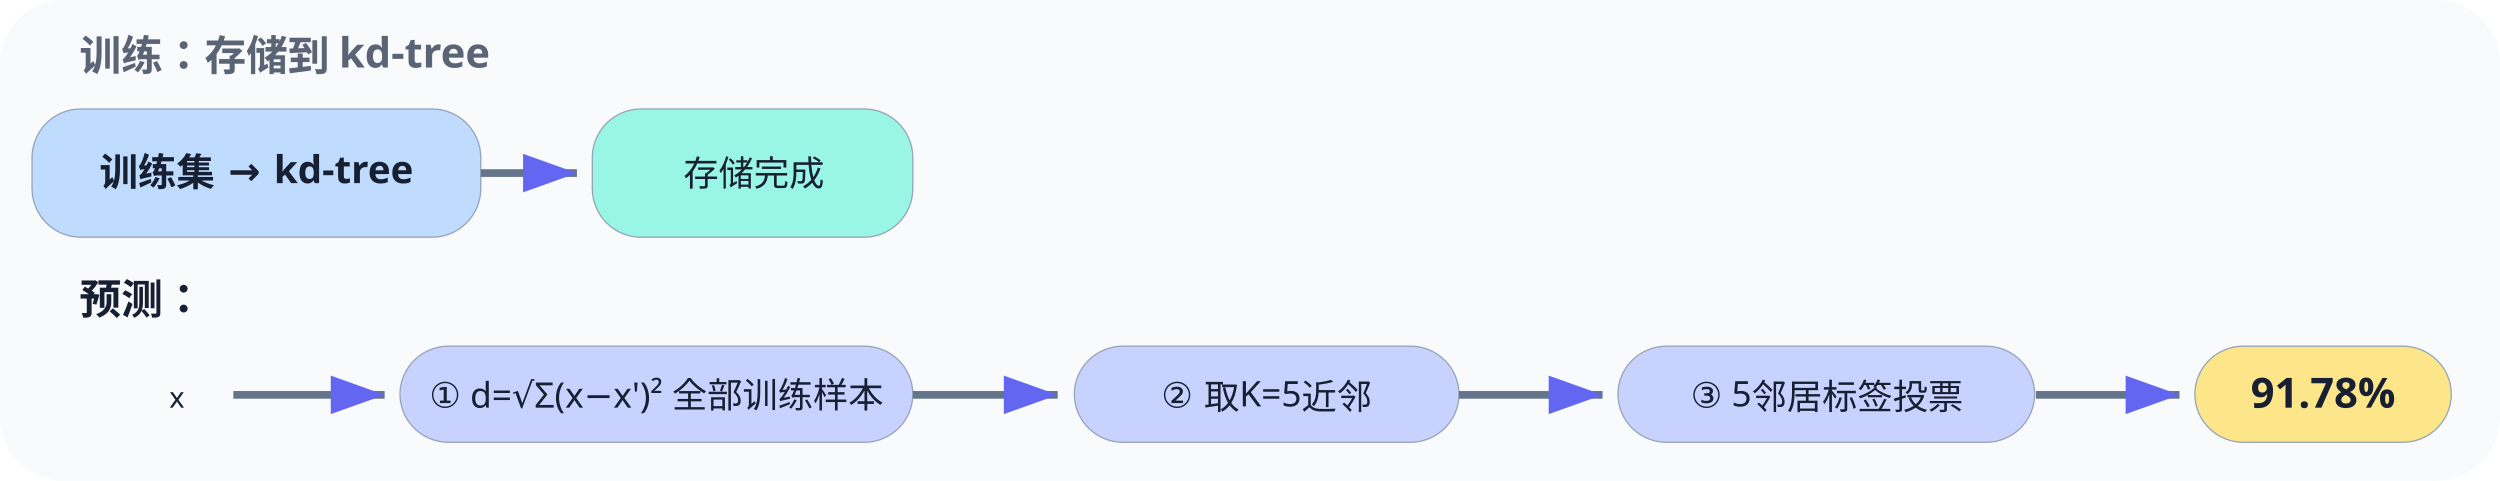
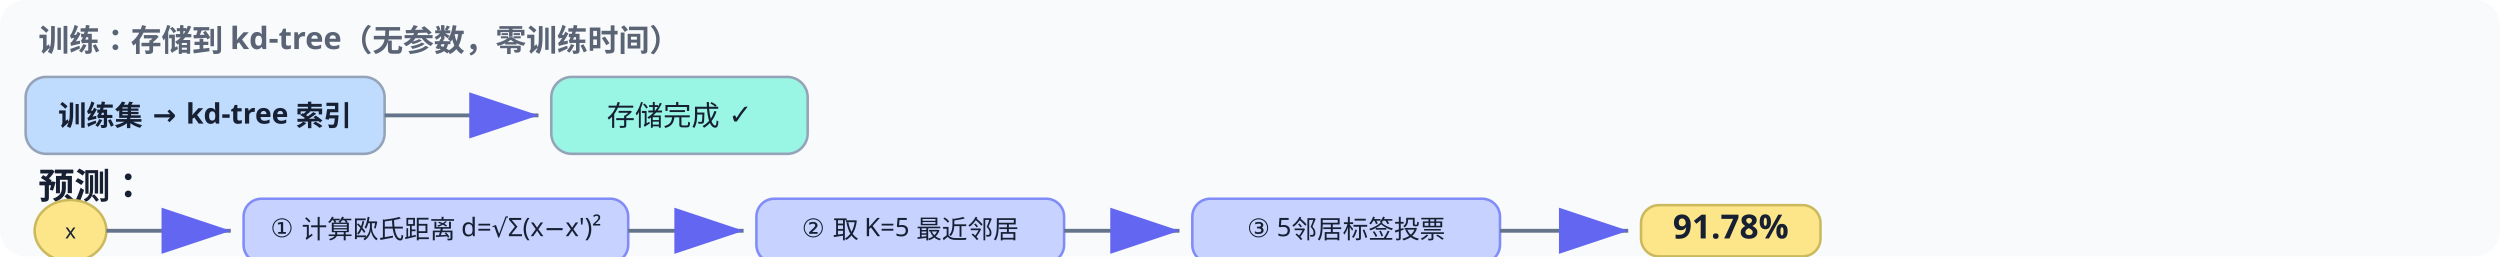
- <svg xmlns="http://www.w3.org/2000/svg" viewBox="0 0 1950 375" font-family="system-ui,sans-serif">
+ <svg xmlns="http://www.w3.org/2000/svg" viewBox="0 0 1950 200" font-family="system-ui,sans-serif">
  <defs>
-     <marker id="a" markerWidth="7" markerHeight="5" refX="7" refY="2.5" orient="auto">
-       <path d="M0,0 L7,2.5 L0,5 Z" fill="#6366f1" />
+     <marker id="a" markerWidth="18" markerHeight="12" refX="18" refY="6" orient="auto">
+       <path d="M0,0 L18,6 L0,12 Z" fill="#6366f1" />
    </marker>
  </defs>
-   <rect width="1950" height="375" fill="#f8fafc" rx="50" />
-   <text x="62" y="55" font-size="32.5" font-weight="600" fill="#5b6475">训练：存储到 kd-tree</text>
-   <rect x="25" y="85" width="350" height="100" rx="38" fill="#bfdbfe" stroke="#94a3b8" />
-   <text x="200" y="145" text-anchor="middle" font-size="30.0" font-weight="600" fill="#172033">训练集 → kd-tree</text>
-   <line x1="375" y1="135" x2="450" y2="135" stroke="#64748b" stroke-width="6" marker-end="url(#a)" />
-   <rect x="462" y="85" width="250" height="100" rx="38" fill="#99f6e4" stroke="#94a3b8" />
-   <text x="588" y="145" text-anchor="middle" font-size="27.5" fill="#172033">存储完成</text>
-   <text x="62" y="245" font-size="32.5" font-weight="600" fill="#172033">预测：</text>
-   <ellipse cx="345" cy="770" rx="112" ry="88" fill="#fde68a" stroke="#e2e8f0" />
-   <text x="138" y="318" text-anchor="middle" font-size="22.5" fill="#172033">x</text>
-   <line x1="182" y1="308" x2="300" y2="308" stroke="#64748b" stroke-width="6" marker-end="url(#a)" />
-   <rect x="312" y="270" width="400" height="75" rx="38" fill="#c7d2fe" stroke="#94a3b8" />
-   <text x="512" y="318" text-anchor="middle" font-size="27.5" fill="#172033">① d=√Σ(x−x')² 全部训练样本</text>
-   <line x1="712" y1="308" x2="825" y2="308" stroke="#64748b" stroke-width="6" marker-end="url(#a)" />
-   <rect x="838" y="270" width="300" height="75" rx="38" fill="#c7d2fe" stroke="#94a3b8" />
-   <text x="988" y="318" text-anchor="middle" font-size="27.5" fill="#172033">② 取K=5近邻</text>
-   <line x1="1138" y1="308" x2="1250" y2="308" stroke="#64748b" stroke-width="6" marker-end="url(#a)" />
-   <rect x="1262" y="270" width="325" height="75" rx="38" fill="#c7d2fe" stroke="#94a3b8" />
-   <text x="1425" y="318" text-anchor="middle" font-size="27.5" fill="#172033">③ 5邻居标签投票</text>
-   <line x1="1588" y1="308" x2="1700" y2="308" stroke="#64748b" stroke-width="6" marker-end="url(#a)" />
-   <rect x="1712" y="270" width="200" height="75" rx="38" fill="#fde68a" stroke="#94a3b8" />
-   <text x="1812" y="318" text-anchor="middle" font-size="32.5" font-weight="700" fill="#172033">91.78%</text>
+   <rect width="1950" height="200" fill="#f8fafc" rx="20" />
+   <text x="30" y="40" font-size="24" font-weight="600" fill="#5b6475">训练：存储到 kd-tree（无参数，零训练时间）</text>
+   <rect x="20" y="60" width="280" height="60" rx="16" fill="#bfdbfe" stroke="#94a3b8" stroke-width="2" />
+   <text x="160" y="98" text-anchor="middle" font-size="22" font-weight="600" fill="#172033">训练集 → kd-tree 索引</text>
+   <line x1="300" y1="90" x2="420" y2="90" stroke="#64748b" stroke-width="3" marker-end="url(#a)" />
+   <rect x="430" y="60" width="200" height="60" rx="16" fill="#99f6e4" stroke="#94a3b8" stroke-width="2" />
+   <text x="530" y="98" text-anchor="middle" font-size="22" fill="#172033">存储完成 ✓</text>
+   <text x="30" y="155" font-size="28" font-weight="700" fill="#172033">预测：</text>
+   <ellipse cx="55" cy="180" rx="28" ry="24" fill="#fde68a" stroke="#cbb95e" stroke-width="2" />
+   <text x="55" y="186" text-anchor="middle" font-size="16" fill="#172033">x</text>
+   <line x1="83" y1="180" x2="180" y2="180" stroke="#64748b" stroke-width="3" marker-end="url(#a)" />
+   <rect x="190" y="155" width="300" height="50" rx="14" fill="#c7d2fe" stroke="#818cf8" stroke-width="2" />
+   <text x="340" y="185" text-anchor="middle" font-size="20" fill="#172033">① 计算欧氏距离 d=√Σ(x−x')²</text>
+   <line x1="490" y1="180" x2="580" y2="180" stroke="#64748b" stroke-width="3" marker-end="url(#a)" />
+   <rect x="590" y="155" width="240" height="50" rx="14" fill="#c7d2fe" stroke="#818cf8" stroke-width="2" />
+   <text x="710" y="185" text-anchor="middle" font-size="20" fill="#172033">② 取 K=5 最近邻居</text>
+   <line x1="830" y1="180" x2="920" y2="180" stroke="#64748b" stroke-width="3" marker-end="url(#a)" />
+   <rect x="930" y="155" width="240" height="50" rx="14" fill="#c7d2fe" stroke="#818cf8" stroke-width="2" />
+   <text x="1050" y="185" text-anchor="middle" font-size="20" fill="#172033">③ 5邻居标签投票</text>
+   <line x1="1170" y1="180" x2="1270" y2="180" stroke="#64748b" stroke-width="3" marker-end="url(#a)" />
+   <rect x="1280" y="160" width="140" height="40" rx="14" fill="#fde68a" stroke="#cbb95e" stroke-width="2" />
+   <text x="1350" y="186" text-anchor="middle" font-size="26" font-weight="700" fill="#172033">91.78%</text>
</svg>
